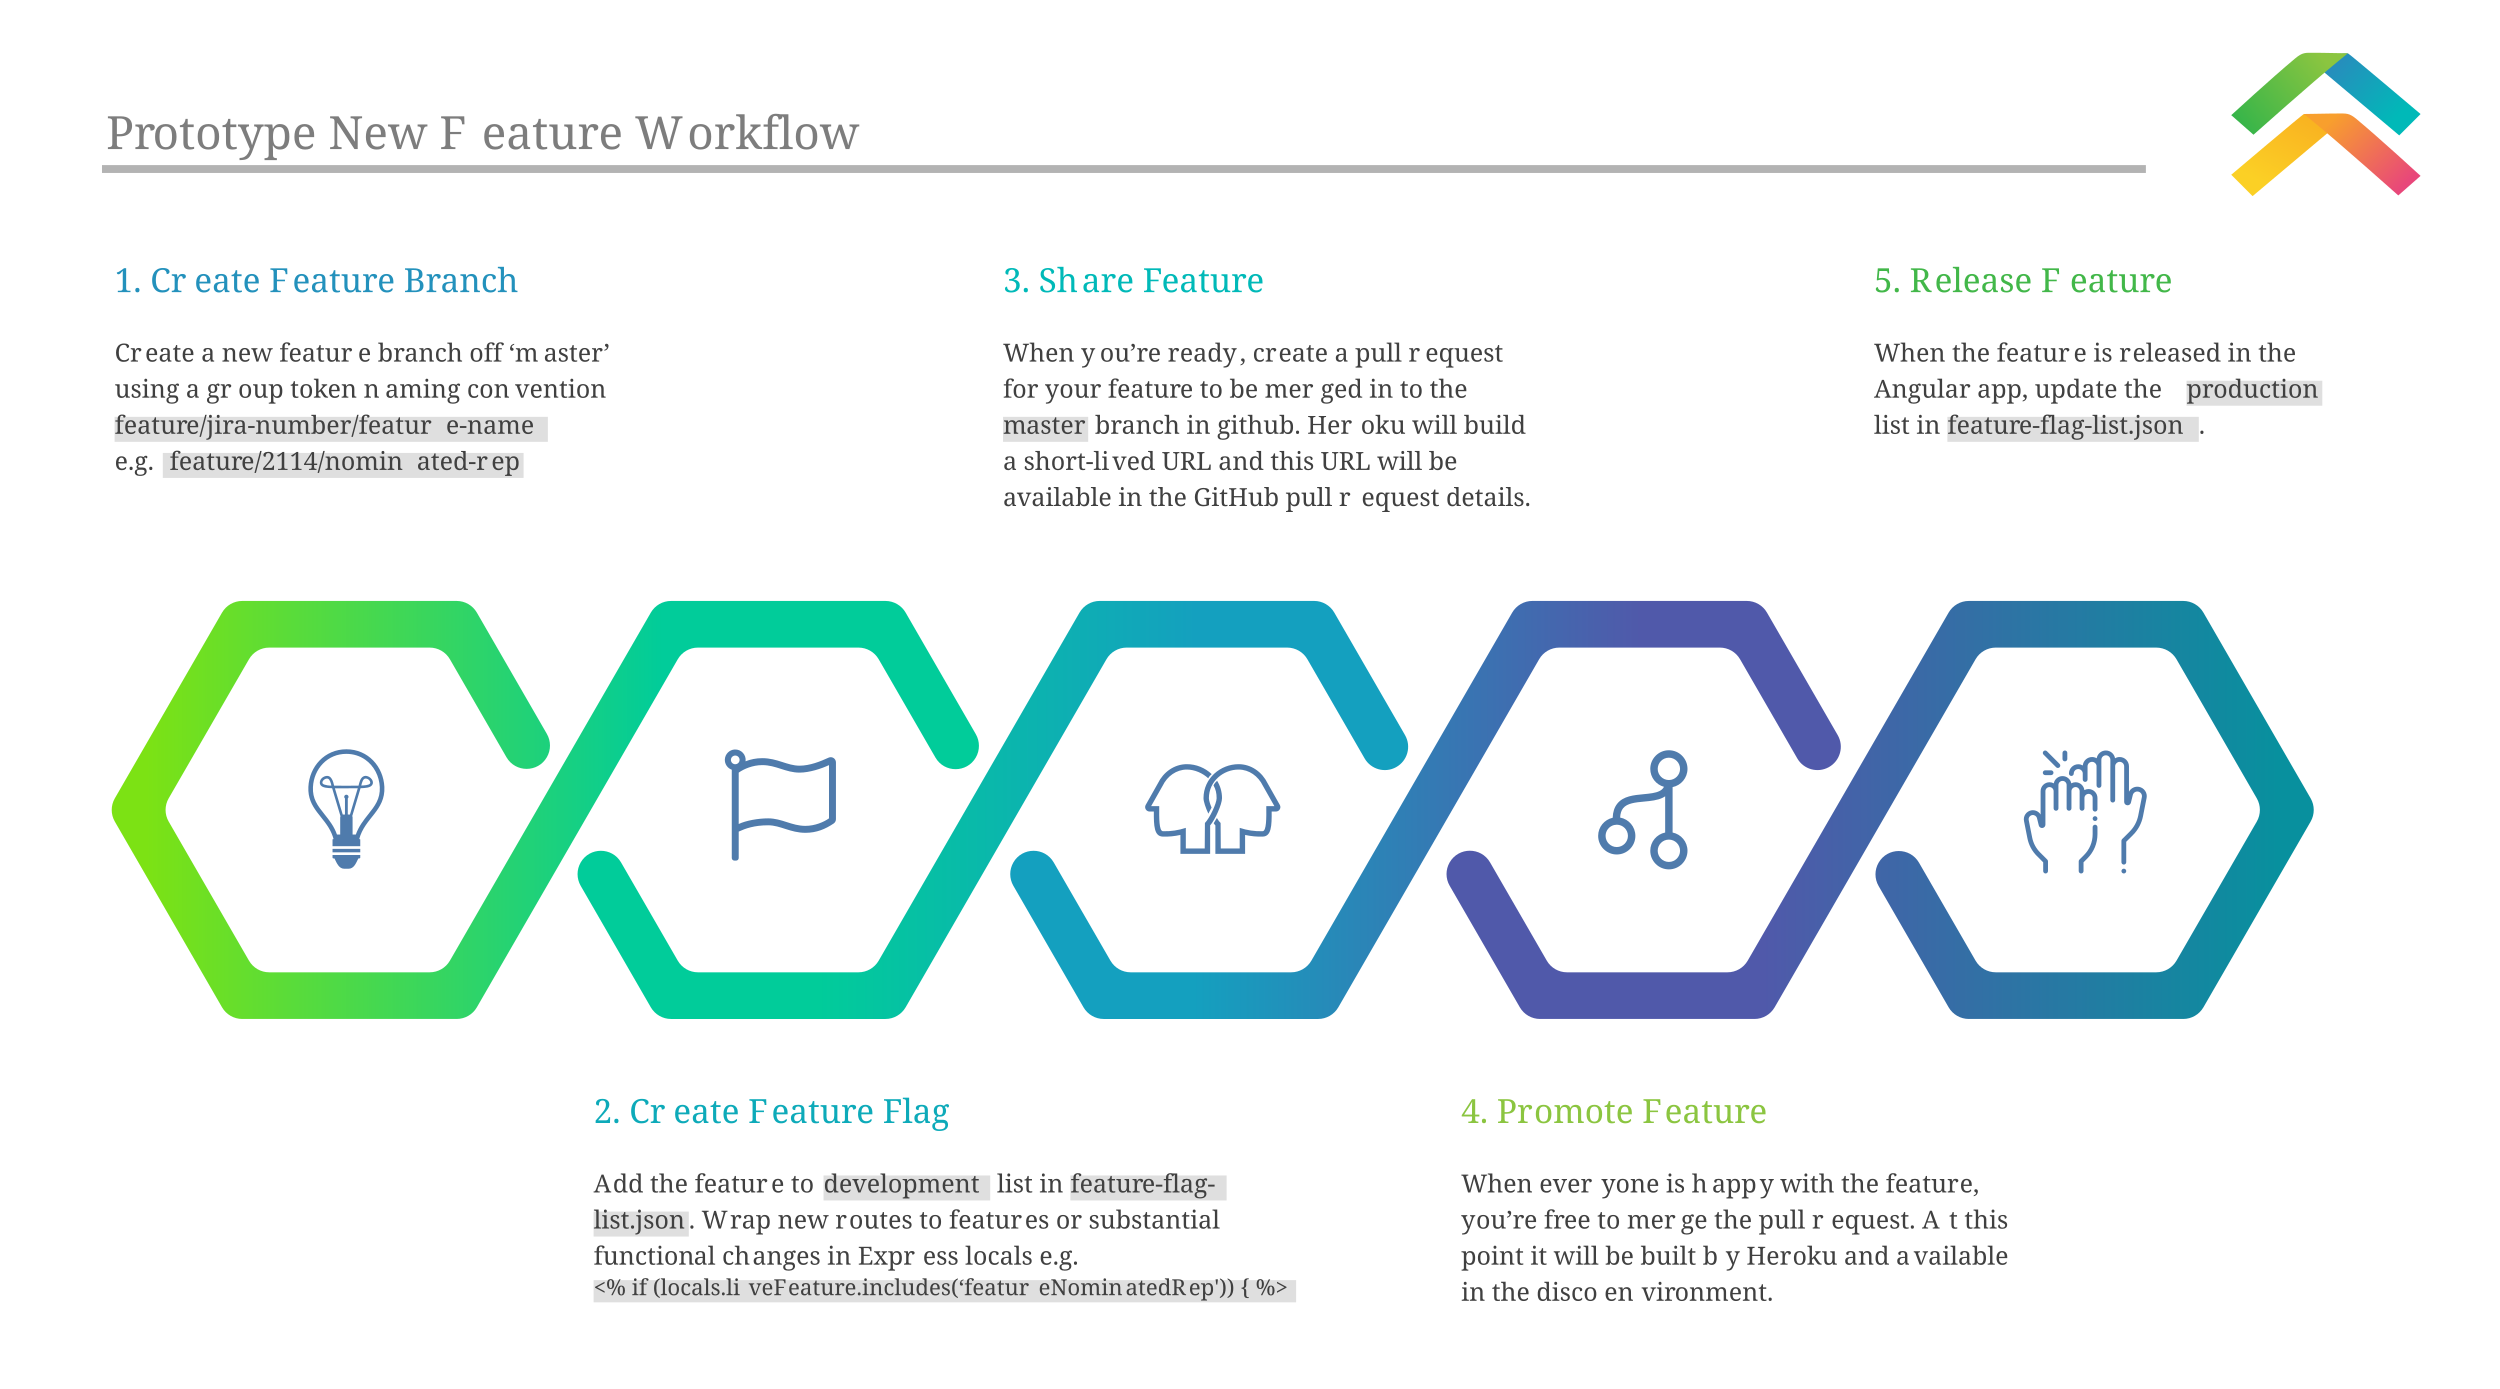
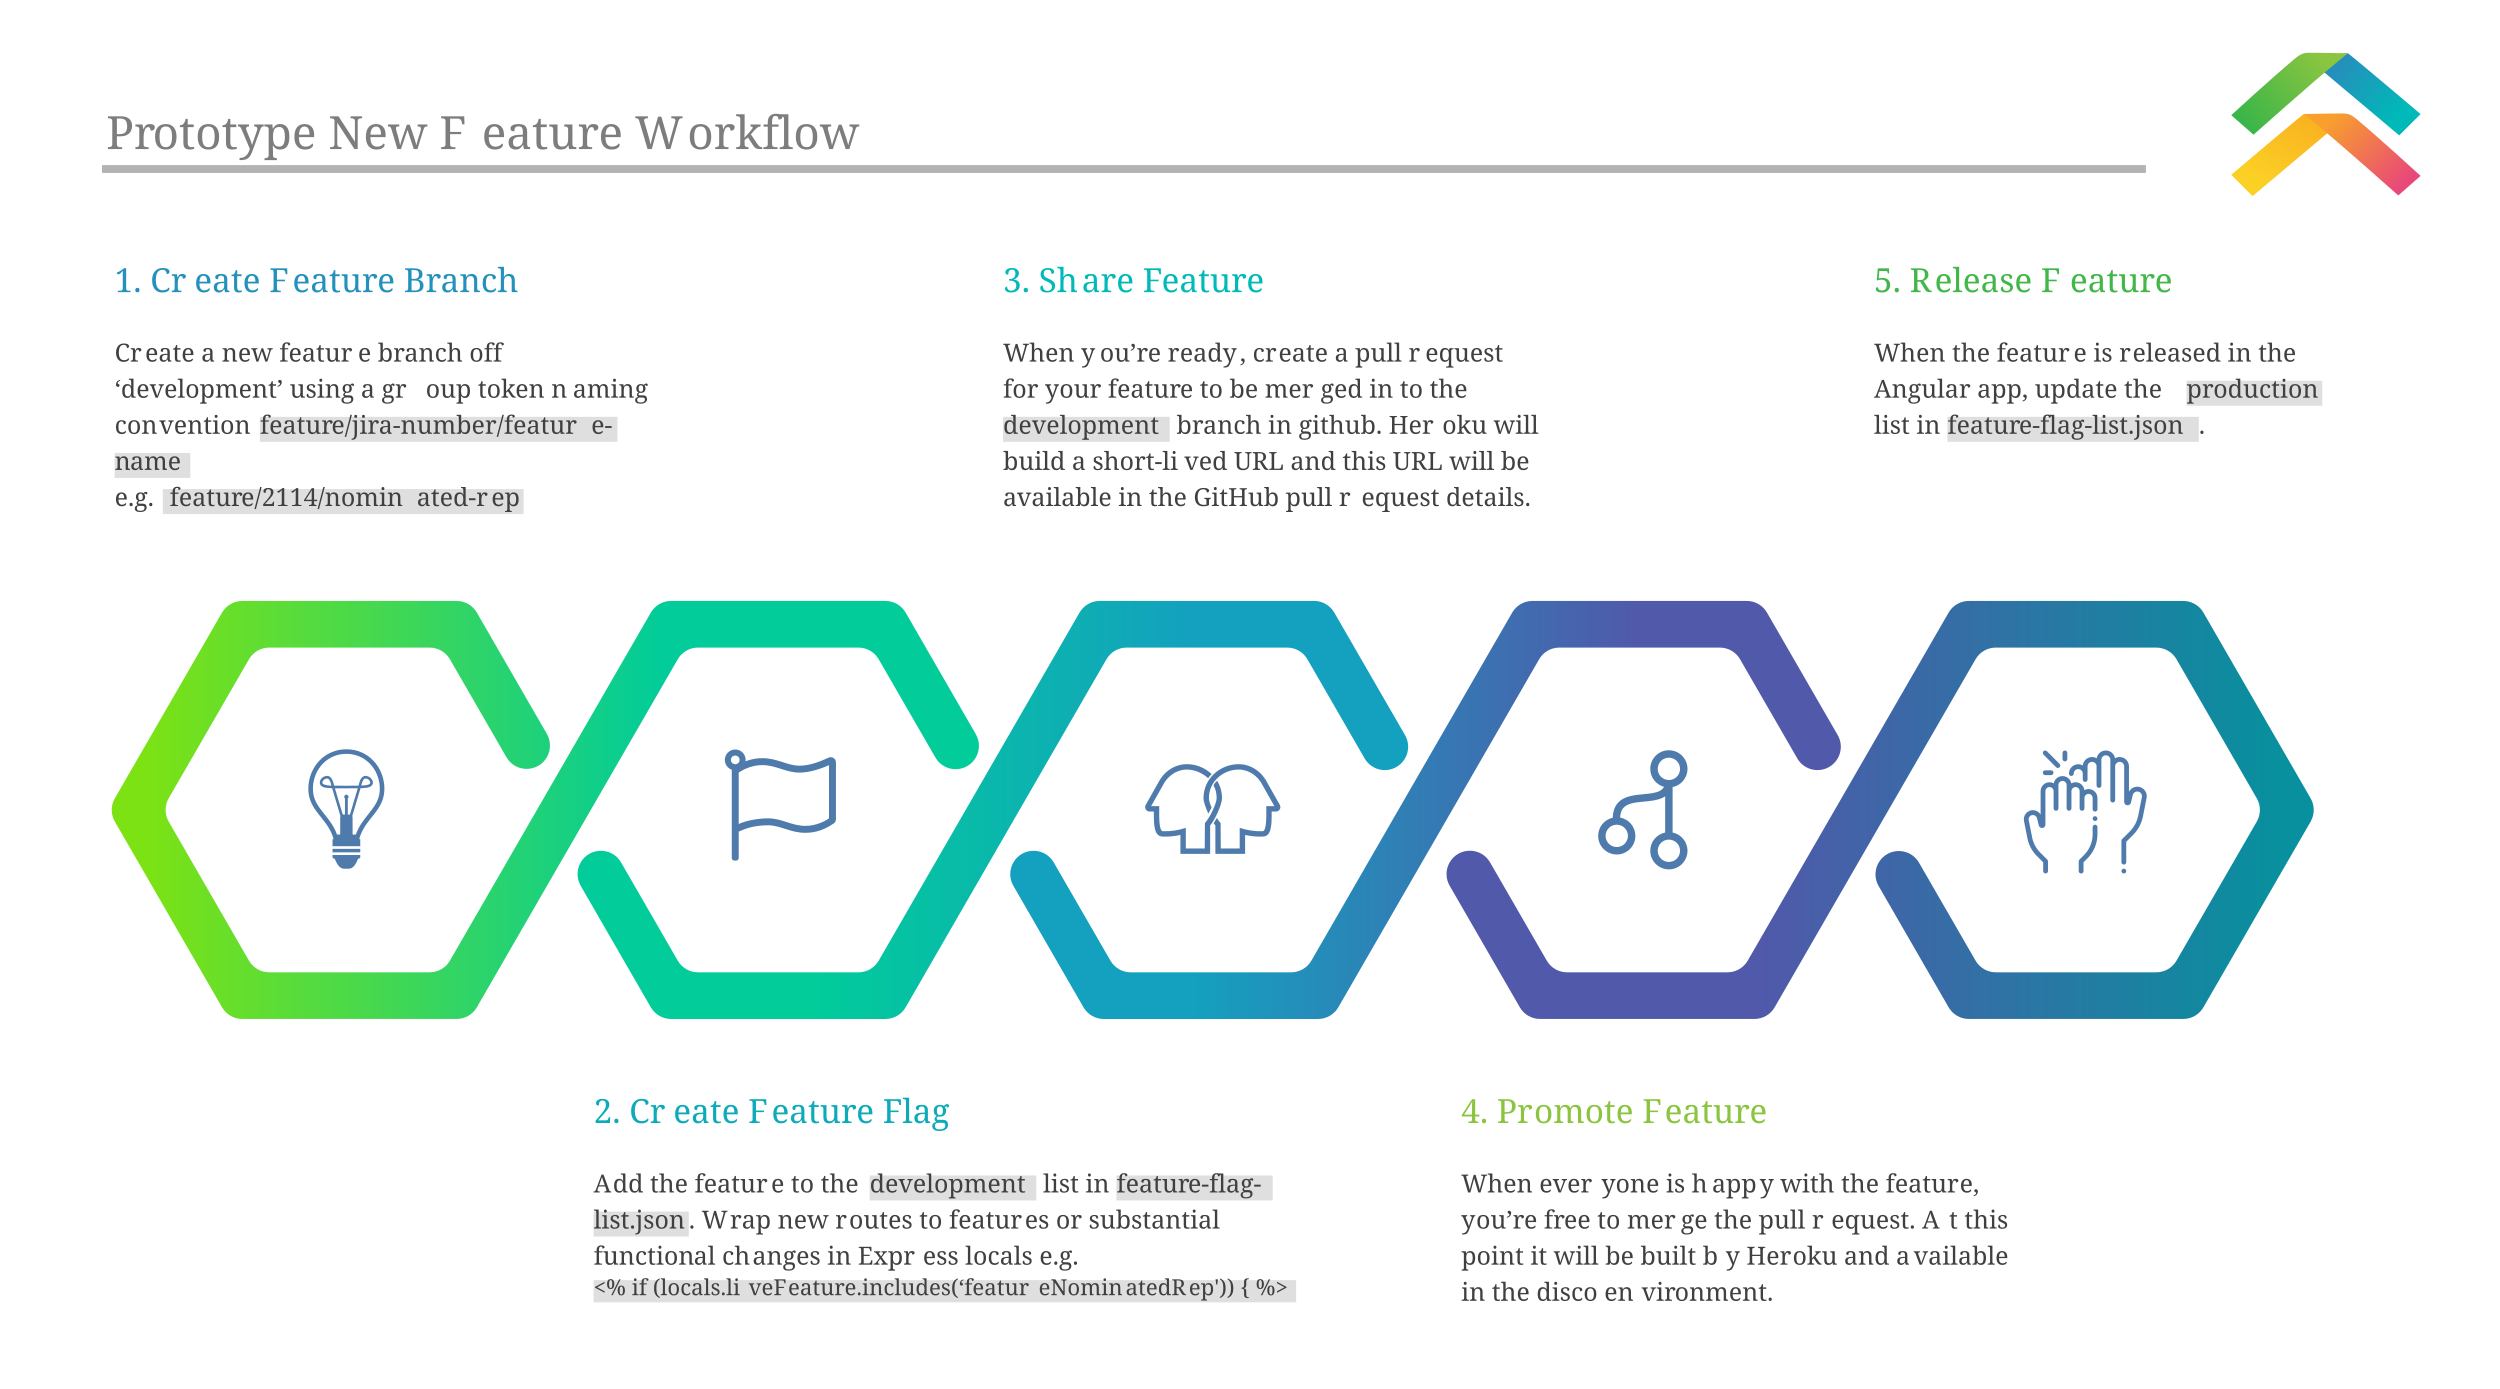
<svg xmlns="http://www.w3.org/2000/svg" width="100%" height="100%" viewBox="0 0 900 500" version="1.1" xml:space="preserve" style="fill-rule:evenodd;clip-rule:evenodd;stroke-linejoin:round;stroke-miterlimit:1.414;">
  <rect id="background" x="-4.318" y="-5.098" width="909.381" height="509.785" style="fill:#fff;" />
  <g id="light">
    <path d="M116.162,282.079c-0.545,-0.828 1.081,-2.176 1.983,-1.707c0.624,0.324 0.916,1.479 1.15,2.407c0.048,0.177 -2.735,-0.097 -3.133,-0.7Zm13.904,0.696c0.305,-1.213 0.643,-2.501 1.552,-2.501c1.176,-0.001 1.934,1.26 1.58,1.799c-0.421,0.64 -2.306,0.678 -3.136,0.721c0.001,-0.006 0.002,-0.013 0.004,-0.019Zm-6.148,4.093c0,0.234 0.106,0.441 0.269,0.584l0.002,5.786l-0.698,0c-0.033,0.001 -0.066,0.002 -0.099,0.006c-0.676,-2.254 -2.432,-8.136 -2.824,-9.454c1.472,0.03 6.78,0.027 8.226,-0.003c-0.469,1.58 -1.955,6.569 -2.817,9.454c-0.025,-0.001 -0.048,-0.004 -0.074,-0.004l-0.697,0.001l-0.001,-5.786c0.163,-0.143 0.269,-0.35 0.269,-0.584c0,-0.43 -0.349,-0.777 -0.779,-0.777c-0.429,0 -0.778,0.347 -0.777,0.777Zm3.014,13.564l-0.002,-6.168c0,-0.175 -0.044,-0.339 -0.121,-0.484c0.893,-2.985 2.546,-8.536 2.986,-10.022c1.609,-0.062 3.503,-0.109 4.196,-1.159c1.098,-1.662 -1.462,-3.988 -3.215,-3.076c-1.089,0.568 -1.408,2.149 -1.706,3.306c-1.966,0.05 -6.821,0.052 -8.78,0.003c-0.312,-1.206 -0.861,-4.317 -3.484,-3.316c-1.589,0.608 -1.994,2.247 -1.438,3.088c0.7,1.059 2.617,1.096 4.198,1.158c1.147,3.843 1.774,5.955 3.004,10.056c-0.065,0.135 -0.103,0.286 -0.103,0.447l0.002,6.168l-1.162,0c-1.046,-2.987 -2.781,-5.168 -4.49,-7.302c-2.546,-3.181 -4.349,-5.595 -4.152,-9.761c0.153,-3.234 1.422,-6.236 3.572,-8.452c2.239,-2.306 5.162,-3.526 8.454,-3.527c2.483,0 4.829,0.723 6.782,2.093c3.199,2.244 5.063,5.957 5.251,9.877c0.206,4.28 -1.82,6.831 -4.164,9.785c-1.612,2.029 -3.412,4.297 -4.464,7.285l-1.164,0.001Zm2.759,1.823c0,-0.095 -0.077,-0.172 -0.171,-0.172l-0.203,0.001c2.002,-7.644 9.471,-10.223 9.059,-18.802c-0.349,-7.261 -5.788,-13.547 -13.685,-13.544c-7.817,0.003 -13.331,6.222 -13.677,13.553c-0.374,7.916 5.819,10.613 8.436,16.915c0.246,0.593 0.461,1.217 0.635,1.881l-0.203,0c-0.094,0 -0.171,0.076 -0.171,0.172l0.001,2.374l9.98,-0.004l-0.001,-2.374Z" style="fill:#4f7bac;fill-rule:nonzero;" />
    <path d="M129.692,305.591l-9.98,0.003l0,1.242l9.981,-0.003l-0.001,-1.242Z" style="fill:#4f7bac;fill-rule:nonzero;" />
    <path d="M129,309.041l0.338,-0.001c0.196,0 0.355,-0.148 0.355,-0.331l0,-0.915l-9.98,0.003l0,0.915c0,0.183 0.159,0.332 0.355,0.332l0.341,0c0.877,1.797 1.639,3.711 3.577,3.71l1.437,-0.001c1.988,0 2.693,-1.916 3.577,-3.712Z" style="fill:#4f7bac;fill-rule:nonzero;" />
  </g>
  <g id="share">
    <path d="M460.764,289.82l-4.398,-7.793c-1.995,-4.116 -5.931,-6.928 -10.463,-6.928c-6.544,0 -12.645,5.07 -12.645,12.259c0,1.192 0.764,3.446 1.744,5.557c0.418,-0.713 0.806,-1.442 1.163,-2.186c-0.572,-1.369 -0.962,-2.634 -0.962,-3.371c0,-6.116 5.229,-10.314 10.7,-10.314c3.773,0 7.06,2.37 8.736,5.847l4.141,7.319l-2.748,0l-0.171,0.014c0.048,4.246 0.079,8.951 -1.308,9.007c-2.788,0.112 -5.634,-0.332 -8.261,-1.202l0,7.418l-6.809,0c0,0 -0.049,-8.6 -0.066,-9.171c-0.468,-0.467 -0.805,-0.898 -1.337,-1.795c-0.371,0.641 -0.744,1.264 -1.16,1.875c0.29,0.441 0.351,0.494 0.617,0.789l0,10.248l10.7,0l0,-6.812c2.141,0.474 4.303,0.679 6.395,0.594c3.037,-0.123 3.215,-3.791 3.171,-9.02l1.528,0c1.2,0 1.976,-1.266 1.433,-2.335Z" style="fill:#4f7bac;fill-rule:nonzero;" />
    <path d="M438.155,281.071c-0.265,0.197 -0.987,0.978 -1.292,1.658c0.803,1.426 1.121,2.8 1.121,4.629c0,1.887 -2.554,7.262 -4.214,8.918c-0.017,0.571 -0.066,9.171 -0.066,9.171l-6.809,0l0,-7.418c-2.627,0.87 -5.473,1.314 -8.262,1.202c-1.386,-0.056 -1.356,-4.761 -1.307,-9.007l-0.172,-0.014l-2.747,0l4.141,-7.319c1.676,-3.477 4.962,-5.847 8.736,-5.847c2.774,0 5.685,1.284 7.684,3.145c0.228,-0.518 0.728,-1.106 1.243,-1.51c-2.358,-2.254 -5.583,-3.58 -8.927,-3.58c-4.532,0 -8.468,2.812 -10.463,6.928l-4.398,7.793c-0.544,1.07 0.234,2.335 1.432,2.335l1.528,0c-0.043,5.229 0.135,8.897 3.172,9.02c2.091,0.085 4.253,-0.119 6.395,-0.594l0,6.812l10.7,0l0,-10.248c1.76,-1.949 4.279,-7.622 4.279,-9.787c0,-2.359 -0.66,-4.488 -1.774,-6.287Z" style="fill:#4f7bac;fill-rule:nonzero;" />
  </g>
  <g id="high-five">
    <path d="M765.191,312.976c-0.161,-0.161 -0.383,-0.254 -0.611,-0.254c-0.228,0 -0.451,0.093 -0.612,0.254c-0.161,0.161 -0.253,0.384 -0.253,0.611c0,0.228 0.092,0.451 0.253,0.611c0.161,0.161 0.384,0.254 0.612,0.254c0.227,0 0.45,-0.093 0.611,-0.254c0.162,-0.16 0.253,-0.383 0.253,-0.611c0,-0.227 -0.091,-0.45 -0.253,-0.611Z" style="fill:#4f7bac;fill-rule:nonzero;" />
    <path d="M772.241,284.694c-0.522,-0.762 -1.31,-1.269 -2.219,-1.43c-1.472,-0.259 -2.911,0.479 -3.592,1.742l0,-9.124c0,-1.848 -1.504,-3.352 -3.353,-3.352c-0.605,0 -1.172,0.161 -1.662,0.443c-0.268,-1.583 -1.648,-2.793 -3.305,-2.793c-1.658,0 -3.038,1.21 -3.305,2.793c-0.491,-0.282 -1.058,-0.443 -1.663,-0.443c-1.738,0 -3.171,1.329 -3.336,3.024c-0.483,-0.27 -1.039,-0.425 -1.631,-0.425c-1.848,0 -3.352,1.504 -3.352,3.353c0,0.478 0.387,0.865 0.864,0.865c0.478,0 0.865,-0.387 0.865,-0.865c0,-0.895 0.728,-1.623 1.623,-1.623c0.838,0 1.53,0.639 1.615,1.455l0,2.305c0,0.478 0.387,0.865 0.864,0.865c0.478,0 0.865,-0.387 0.865,-0.865l0,-4.737c0,-0.895 0.728,-1.623 1.623,-1.623c0.839,0 1.53,0.639 1.615,1.455l0,6.727c0,0.04 0.009,0.327 0.009,0.327c0,0.478 0.387,0.865 0.864,0.865c0.478,0 0.865,-0.387 0.865,-0.865l0,-6.886c0,-0.077 -0.003,-0.154 -0.009,-0.23l0,-2.119c0,-0.896 0.729,-1.624 1.624,-1.624c0.895,0 1.623,0.728 1.623,1.624l0,2.119c-0.005,0.076 -0.009,0.153 -0.009,0.23l0,12.161c0,0.477 0.387,0.864 0.865,0.864c0.477,0 0.864,-0.387 0.864,-0.864l0.009,-12.329c0.085,-0.816 0.777,-1.455 1.615,-1.455c0.895,0 1.623,0.728 1.623,1.623l0,12.791c0,0.632 0.456,1.146 1.084,1.222c0.627,0.077 1.193,-0.315 1.343,-0.929l0.673,-2.745c0.21,-0.856 1.053,-1.407 1.922,-1.254c0.447,0.079 0.835,0.329 1.093,0.704c0.257,0.375 0.35,0.828 0.262,1.274l-1.303,6.606c-0.437,2.218 -1.515,4.233 -3.115,5.829l-2.69,2.683c-0.162,0.162 -0.254,0.382 -0.254,0.612l0,7.713c0,0.477 0.387,0.864 0.865,0.864c0.477,0 0.865,-0.387 0.865,-0.864l0,-7.354l2.435,-2.429c1.845,-1.84 3.087,-4.163 3.591,-6.719l1.302,-6.607c0.179,-0.905 -0.01,-1.824 -0.532,-2.585Z" style="fill:#4f7bac;fill-rule:nonzero;" />
    <path d="M754.219,296.899c-0.478,0 -0.865,0.387 -0.865,0.864l0,2.536c0,2.844 -1.109,5.516 -3.123,7.524l-1.638,1.634c-0.163,0.163 -0.255,0.383 -0.255,0.613l0,3.517c0,0.478 0.388,0.865 0.865,0.865c0.478,0 0.865,-0.387 0.865,-0.865l0,-3.158l1.384,-1.381c2.342,-2.335 3.631,-5.442 3.631,-8.749l0,-2.536c0,-0.477 -0.387,-0.864 -0.864,-0.864Z" style="fill:#4f7bac;fill-rule:nonzero;" />
    <path d="M754.83,294.082c-0.161,-0.16 -0.384,-0.253 -0.611,-0.253c-0.228,0 -0.451,0.093 -0.611,0.253c-0.161,0.161 -0.254,0.384 -0.254,0.612c0,0.227 0.093,0.45 0.254,0.611c0.16,0.161 0.383,0.253 0.611,0.253c0.227,0 0.45,-0.092 0.611,-0.253c0.161,-0.161 0.253,-0.384 0.253,-0.611c0,-0.228 -0.092,-0.451 -0.253,-0.612Z" style="fill:#4f7bac;fill-rule:nonzero;" />
    <path d="M751.874,284.058c-0.54,0 -1.049,0.135 -1.496,0.372c-0.193,-1.587 -1.547,-2.822 -3.186,-2.822c-0.553,0 -1.075,0.141 -1.53,0.389c-0.284,-1.481 -1.589,-2.603 -3.151,-2.603c-1.563,0 -2.868,1.122 -3.152,2.603c-0.455,-0.248 -0.976,-0.389 -1.53,-0.389c-1.77,0 -3.209,1.44 -3.209,3.21l0,8.414c-0.685,-1.11 -2,-1.742 -3.345,-1.506c-0.87,0.154 -1.625,0.64 -2.124,1.369c-0.5,0.729 -0.681,1.607 -0.51,2.474l1.228,6.227c0.477,2.419 1.652,4.617 3.398,6.358l2.281,2.275l0,3.158c0,0.478 0.387,0.865 0.864,0.865c0.478,0 0.865,-0.387 0.865,-0.865l0,-3.517c0,-0.23 -0.091,-0.45 -0.254,-0.613l-2.535,-2.528c-1.501,-1.497 -2.512,-3.388 -2.922,-5.468l-1.228,-6.226c-0.08,-0.408 0.005,-0.82 0.239,-1.163c0.235,-0.342 0.589,-0.57 0.998,-0.642c0.792,-0.14 1.562,0.362 1.754,1.143l0.634,2.588c0.148,0.604 0.703,0.988 1.321,0.913c0.617,-0.074 1.065,-0.579 1.065,-1.201l0,-12.055c0,-0.816 0.664,-1.48 1.48,-1.48c0.764,0 1.394,0.581 1.472,1.325l0,6.336c0,0.478 0.387,0.865 0.865,0.865c0.001,0 0.002,0 0.004,0c0.001,0 0.003,0 0.004,0c0.477,0 0.865,-0.387 0.865,-0.865l0,-6.181c0,-0.074 -0.004,-0.146 -0.009,-0.219l0,-1.996c0,-0.816 0.664,-1.48 1.481,-1.48c0.816,0 1.48,0.664 1.48,1.48l0,1.996c-0.005,0.073 -0.008,0.145 -0.008,0.219l0,6.181c0,0.478 0.387,0.865 0.864,0.865c0.002,0 0.003,0 0.004,0c0.002,0 0.003,0 0.005,0c0.477,0 0.864,-0.387 0.864,-0.865l0,-6.336c0.078,-0.744 0.708,-1.325 1.472,-1.325c0.816,0 1.48,0.664 1.48,1.48l-0.008,6.182c0,0.477 0.387,0.864 0.865,0.864c0.001,0 0.003,0 0.004,0c0.001,0 0.003,0 0.004,0c0.478,0 0.865,-0.387 0.865,-0.864l0,-3.887c0.078,-0.744 0.708,-1.325 1.472,-1.325c0.816,0 1.48,0.664 1.48,1.48l0,4.039c0,0.478 0.387,0.865 0.865,0.865c0.477,0 0.864,-0.387 0.864,-0.865l0,-4.039c0,-1.77 -1.439,-3.21 -3.209,-3.21Z" style="fill:#4f7bac;fill-rule:nonzero;" />
    <path d="M741.446,274.995l-4.559,-4.56c-0.338,-0.337 -0.885,-0.337 -1.223,0c-0.338,0.338 -0.338,0.886 0,1.223l4.559,4.56c0.169,0.168 0.39,0.253 0.611,0.253c0.222,0 0.443,-0.085 0.612,-0.253c0.338,-0.338 0.338,-0.886 0,-1.223Z" style="fill:#4f7bac;fill-rule:nonzero;" />
    <path d="M738.387,277.312l-2.11,0c-0.477,0 -0.864,0.387 -0.864,0.865c0,0.477 0.387,0.864 0.864,0.864l2.11,0c0.478,0 0.865,-0.387 0.865,-0.864c0,-0.478 -0.387,-0.865 -0.865,-0.865Z" style="fill:#4f7bac;fill-rule:nonzero;" />
    <path d="M743.365,270.18c-0.477,0 -0.864,0.387 -0.864,0.865l0,2.18c0,0.478 0.387,0.865 0.864,0.865c0.478,0 0.865,-0.387 0.865,-0.865l0,-2.18c0,-0.478 -0.387,-0.865 -0.865,-0.865Z" style="fill:#4f7bac;fill-rule:nonzero;" />
  </g>
  <path id="merge" d="M575.333,300.915c0,3.703 2.999,6.702 6.701,6.702c3.703,0 6.701,-2.999 6.701,-6.702c0,-3.283 -2.362,-6.014 -5.486,-6.592c0.067,-1.441 0.419,-2.547 1.064,-3.351c1.465,-1.826 4.448,-2.111 7.597,-2.404c2.362,-0.218 4.808,-0.452 6.735,-1.416c0.285,-0.142 0.561,-0.301 0.813,-0.477l0,13.034c-3.058,0.62 -5.361,3.326 -5.361,6.567c0,3.703 2.998,6.702 6.701,6.702c3.702,0 6.701,-2.999 6.701,-6.702c0,-3.241 -2.303,-5.947 -5.361,-6.567l0,-16.351c3.058,-0.62 5.361,-3.326 5.361,-6.568c0,-3.702 -2.999,-6.701 -6.701,-6.701c-3.703,0 -6.701,2.999 -6.701,6.701c0,3.091 2.085,5.688 4.933,6.467c-0.418,0.804 -1.03,1.223 -1.591,1.508c-1.466,0.737 -3.56,0.938 -5.772,1.148c-3.568,0.335 -7.262,0.678 -9.44,3.392c-1.039,1.299 -1.592,2.974 -1.659,5.085c-2.999,0.662 -5.235,3.334 -5.235,6.525Zm29.486,5.361c0,2.22 -1.801,4.021 -4.021,4.021c-2.22,0 -4.021,-1.801 -4.021,-4.021c0,-2.219 1.801,-4.02 4.021,-4.02c2.22,0 4.021,1.801 4.021,4.02Zm-8.042,-29.486c0,-2.219 1.801,-4.02 4.021,-4.02c2.22,0 4.021,1.801 4.021,4.02c0,2.212 -1.793,4.013 -4.004,4.021l-0.051,0c-2.203,-0.017 -3.987,-1.818 -3.987,-4.021Zm-15.731,20.23l0.988,-0.125c2.22,0 4.021,1.801 4.021,4.02c0,2.22 -1.801,4.021 -4.021,4.021c-2.22,0 -4.021,-1.801 -4.021,-4.021c0,-1.876 1.29,-3.451 3.033,-3.895Z" style="fill:#4f7bac;fill-rule:nonzero;" />
  <path id="flag" d="M287.842,275.646c-4.423,0 -7.962,-2.708 -13.425,-2.708c-2.226,0 -4.194,0.416 -6.013,1.129c0.312,-2.324 -1.543,-4.342 -3.867,-4.251c-1.917,0.075 -3.487,1.618 -3.593,3.534c-0.096,1.724 0.975,3.212 2.494,3.749l0,31.779c0,0.517 0.42,0.937 0.937,0.937l0.626,0c0.517,0 0.937,-0.42 0.937,-0.937l0,-9.501c2.455,-1.136 5.631,-2.271 10.599,-2.271c4.422,0 7.961,2.709 13.424,2.709c4.009,0 7.183,-1.347 10.158,-3.356c0.515,-0.348 0.821,-0.931 0.821,-1.552l0,-20.444c0,-1.371 -1.422,-2.278 -2.666,-1.7c-2.873,1.335 -6.739,2.883 -10.432,2.883Zm-23.154,-3.646c0.862,0 1.563,0.701 1.563,1.563c0,0.861 -0.701,1.562 -1.563,1.562c-0.862,0 -1.563,-0.701 -1.563,-1.562c0,-0.862 0.701,-1.563 1.563,-1.563Zm33.752,22.606c-1.806,1.304 -5.043,2.708 -8.479,2.708c-4.97,0 -8.457,-2.708 -13.424,-2.708c-3.596,0 -7.992,0.796 -10.599,2.031l0,-18.49c1.806,-1.305 5.043,-2.709 8.479,-2.709c4.97,0 8.457,2.709 13.425,2.709c3.587,0 7.986,-1.47 10.598,-2.709l0,19.168Z" style="fill:#4f7bac;fill-rule:nonzero;" />
  <g id="text-content">
    <g transform="matrix(1.72334,0,0,1,-131.831,-300.915)">
      <g transform="matrix(0.580269,0,0,1,42.1568,0)">
-         <rect x="100.438" y="450.974" width="155.979" height="9" style="fill:#dfdfdf;" />
-         <rect x="117.792" y="463.974" width="129.876" height="9" style="fill:#dfdfdf;" />
+         <rect x="152.733" y="450.974" width="128.729" height="9" style="fill:#dfdfdf;" />
+         <rect x="100.438" y="463.974" width="27.25" height="9" style="fill:#dfdfdf;" />
+         <rect x="117.792" y="476.974" width="129.876" height="9" style="fill:#dfdfdf;" />
      </g>
      <g transform="matrix(0.580269,0,0,1,42.1568,0)">
        <text x="100.438px" y="406.087px" style="font-family:'Rockwell-Regular', 'Rockwell', serif;font-size:12px;fill:#2391bc;">1. Cr<tspan x="129.131px " y="406.087px ">e</tspan>ate F<tspan x="164.463px " y="406.087px ">e</tspan>atur<tspan x="194.985px " y="406.087px ">e</tspan> Branch</text>
-         <text x="100.438px" y="431.087px" style="font-family:'Rockwell-Regular', 'Rockwell', serif;font-size:9px;fill:#404040;">Cr<tspan x="111.393px " y="431.087px ">e</tspan>ate a new featur<tspan x="188.021px " y="431.087px ">e</tspan> branch off ‘m<tspan x="254.884px " y="431.087px ">a</tspan>ster’</text>
-         <text x="100.438px" y="444.087px" style="font-family:'Rockwell-Regular', 'Rockwell', serif;font-size:9px;fill:#404040;">using a gr<tspan x="144.875px " y="444.087px ">o</tspan>up token n<tspan x="197.825px " y="444.087px ">a</tspan>ming con<tspan x="244.592px " y="444.087px ">v</tspan>ention</text>
-         <text x="100.438px" y="457.087px" style="font-family:'Rockwell-Regular', 'Rockwell', serif;font-size:9px;fill:#404040;">featur<tspan x="126.172px " y="457.087px ">e</tspan>/jira-number/featur<tspan x="219.701px 225.713px 229.167px 234.717px " y="457.087px 457.087px 457.087px 457.087px ">e-na</tspan>me</text>
-         <text x="100.438px" y="470.087px" style="font-family:'Rockwell-Regular', 'Rockwell', serif;font-size:9px;fill:#404040;">e.g.</text>
-         <text x="120.231px" y="470.087px" style="font-family:'Rockwell-Regular', 'Rockwell', serif;font-size:9px;fill:#404040;">featur<tspan x="145.965px " y="470.087px ">e</tspan>/2114/nomin<tspan x="209.216px " y="470.087px ">a</tspan>ted-r<tspan x="236.031px " y="470.087px ">e</tspan>p</text>
+         <text x="100.438px" y="431.087px" style="font-family:'Rockwell-Regular', 'Rockwell', serif;font-size:9px;fill:#404040;">Cr<tspan x="111.393px " y="431.087px ">e</tspan>ate a new featur<tspan x="188.021px " y="431.087px ">e</tspan> branch off</text>
+         <text x="100.438px" y="444.087px" style="font-family:'Rockwell-Regular', 'Rockwell', serif;font-size:9px;fill:#404040;">‘development’ using a gr<tspan x="212.428px " y="444.087px ">o</tspan>up token n<tspan x="265.378px " y="444.087px ">a</tspan>ming</text>
+         <text x="100.438px" y="457.087px" style="font-family:'Rockwell-Regular', 'Rockwell', serif;font-size:9px;fill:#404040;">con<tspan x="116.522px " y="457.087px ">v</tspan>ention</text>
+         <text x="152.733px" y="457.087px" style="font-family:'Rockwell-Regular', 'Rockwell', serif;font-size:9px;fill:#404040;">featur<tspan x="178.467px " y="457.087px ">e</tspan>/jira-number/featur<tspan x="271.996px 278.008px " y="457.087px 457.087px ">e-</tspan>
+         </text>
+         <text x="100.438px" y="470.087px" style="font-family:'Rockwell-Regular', 'Rockwell', serif;font-size:9px;fill:#404040;">n<tspan x="105.988px " y="470.087px ">a</tspan>me</text>
+         <text x="100.438px" y="483.087px" style="font-family:'Rockwell-Regular', 'Rockwell', serif;font-size:9px;fill:#404040;">e.g.</text>
+         <text x="120.231px" y="483.087px" style="font-family:'Rockwell-Regular', 'Rockwell', serif;font-size:9px;fill:#404040;">featur<tspan x="145.965px " y="483.087px ">e</tspan>/2114/nomin<tspan x="209.216px " y="483.087px ">a</tspan>ted-r<tspan x="236.031px " y="483.087px ">e</tspan>p</text>
      </g>
    </g>
    <g transform="matrix(1.73841,0,0,1,186.486,-300.915)">
      <g transform="matrix(0.575239,0,0,1,42.662,0)">
-         <rect x="100.438" y="450.974" width="30.656" height="9" style="fill:#dfdfdf;" />
+         <rect x="100.438" y="450.974" width="59.999" height="9" style="fill:#dfdfdf;" />
      </g>
      <g transform="matrix(0.575239,0,0,1,42.662,0)">
        <text x="100.438px" y="406.087px" style="font-family:'Rockwell-Regular', 'Rockwell', serif;font-size:12px;fill:#00b9b8;">3. Sh<tspan x="128.791px 135.752px 140.469px " y="406.087px 406.087px 406.087px ">are</tspan> F<tspan x="157.508px " y="406.087px ">e</tspan>atur<tspan x="188.03px " y="406.087px ">e</tspan>
        </text>
        <text x="100.438px" y="431.087px" style="font-family:'Rockwell-Regular', 'Rockwell', serif;font-size:9px;fill:#404040;">When y<tspan x="135.269px " y="431.087px ">o</tspan>u’r<tspan x="152.535px " y="431.087px ">e</tspan> r<tspan x="164.075px " y="431.087px ">e</tspan>ady<tspan x="185.678px " y="431.087px ">,</tspan> cr<tspan x="199.583px " y="431.087px ">e</tspan>ate a pull r<tspan x="252.423px " y="431.087px ">e</tspan>quest</text>
        <text x="100.438px" y="444.087px" style="font-family:'Rockwell-Regular', 'Rockwell', serif;font-size:9px;fill:#404040;">for y<tspan x="120.683px " y="444.087px ">o</tspan>ur featur<tspan x="164.106px " y="444.087px ">e</tspan> to be mer<tspan x="214.739px " y="444.087px ">g</tspan>ed in to the</text>
-         <text x="100.438px" y="457.087px" style="font-family:'Rockwell-Regular', 'Rockwell', serif;font-size:9px;fill:#404040;">m<tspan x="108.779px " y="457.087px ">a</tspan>ster</text>
-         <text x="133.533px" y="457.087px" style="font-family:'Rockwell-Regular', 'Rockwell', serif;font-size:9px;fill:#404040;">branch in github. Her<tspan x="229.202px " y="457.087px ">o</tspan>ku will build</text>
-         <text x="100.438px" y="470.087px" style="font-family:'Rockwell-Regular', 'Rockwell', serif;font-size:9px;fill:#404040;">a short-li<tspan x="139.734px " y="470.087px ">v</tspan>ed URL and this URL will be</text>
+         <text x="100.438px" y="457.087px" style="font-family:'Rockwell-Regular', 'Rockwell', serif;font-size:9px;fill:#404040;">development</text>
+         <text x="162.875px" y="457.087px" style="font-family:'Rockwell-Regular', 'Rockwell', serif;font-size:9px;fill:#404040;">branch in github. Her<tspan x="258.544px " y="457.087px ">o</tspan>ku will</text>
+         <text x="100.438px" y="470.087px" style="font-family:'Rockwell-Regular', 'Rockwell', serif;font-size:9px;fill:#404040;">build a short-li<tspan x="165.692px " y="470.087px ">v</tspan>ed URL and this URL will be</text>
        <text x="100.438px" y="483.087px" style="font-family:'Rockwell-Regular', 'Rockwell', serif;font-size:9px;fill:#404040;">a<tspan x="105.434px 110.862px " y="483.087px 483.087px ">va</tspan>ilable in the GitHub pull r<tspan x="229.457px " y="483.087px ">e</tspan>quest details.</text>
      </g>
    </g>
    <g transform="matrix(1.55763,0,0,1,518.192,-300.915)">
      <g transform="matrix(0.642,0,0,1,35.9567,0)">
        <rect x="212.951" y="437.974" width="48.885" height="9" style="fill:#dfdfdf;" />
        <rect x="126.853" y="450.974" width="90.523" height="9" style="fill:#dfdfdf;" />
      </g>
      <g transform="matrix(0.642,0,0,1,35.9567,0)">
        <text x="100.438px" y="406.087px" style="font-family:'Rockwell-Regular', 'Rockwell', serif;font-size:12px;fill:#42b749;">5. R<tspan x="122.252px " y="406.087px ">e</tspan>lease F<tspan x="170.961px " y="406.087px ">e</tspan>atur<tspan x="201.483px " y="406.087px ">e</tspan>
        </text>
        <text x="100.438px" y="431.087px" style="font-family:'Rockwell-Regular', 'Rockwell', serif;font-size:9px;fill:#404040;">When the featur<tspan x="172.244px " y="431.087px ">e</tspan> is r<tspan x="193.496px " y="431.087px ">e</tspan>leased in the</text>
        <text x="100.438px" y="444.087px" style="font-family:'Rockwell-Regular', 'Rockwell', serif;font-size:9px;fill:#404040;">Angular app, update the</text>
        <text x="212.951px" y="444.087px" style="font-family:'Rockwell-Regular', 'Rockwell', serif;font-size:9px;fill:#404040;">pr<tspan x="222.562px " y="444.087px ">o</tspan>duction</text>
        <text x="100.438px" y="457.087px" style="font-family:'Rockwell-Regular', 'Rockwell', serif;font-size:9px;fill:#404040;">list in</text>
        <text x="126.853px" y="457.087px" style="font-family:'Rockwell-Regular', 'Rockwell', serif;font-size:9px;fill:#404040;">featur<tspan x="152.588px 158.599px 162.053px 165.437px " y="457.087px 457.087px 457.087px 457.087px ">e-fl</tspan>ag-list.json</text>
        <text x="217.376px" y="457.087px" style="font-family:'Rockwell-Regular', 'Rockwell', serif;font-size:9px;fill:#404040;">.</text>
      </g>
    </g>
    <g transform="matrix(2.26017,0,0,0.842537,-13.3093,60.7473)">
      <g transform="matrix(0.442445,0,0,1.18689,55.9996,-74.244)">
-         <rect x="183.217" y="424.974" width="59.999" height="9" style="fill:#dfdfdf;" />
-         <rect x="272.071" y="424.974" width="56.25" height="9" style="fill:#dfdfdf;" />
+         <rect x="199.807" y="424.974" width="59.999" height="9" style="fill:#dfdfdf;" />
+         <rect x="288.66" y="424.974" width="56.25" height="9" style="fill:#dfdfdf;" />
        <rect x="100.438" y="437.974" width="34.273" height="9" style="fill:#dfdfdf;" />
        <rect x="100.438" y="462.653" width="252.91" height="8" style="fill:#dfdfdf;" />
      </g>
      <g transform="matrix(0.442445,0,0,1.18689,55.9996,-74.244)">
        <text x="100.438px" y="406.087px" style="font-family:'Rockwell-Regular', 'Rockwell', serif;font-size:12px;fill:#0daab9;">2. Cr<tspan x="129.131px " y="406.087px ">e</tspan>ate F<tspan x="164.463px " y="406.087px ">e</tspan>atur<tspan x="194.985px " y="406.087px ">e</tspan> Flag</text>
-         <text x="100.438px" y="431.087px" style="font-family:'Rockwell-Regular', 'Rockwell', serif;font-size:9px;fill:#404040;">A<tspan x="107.333px " y="431.087px ">d</tspan>d the featur<tspan x="164.303px " y="431.087px ">e</tspan> to</text>
-         <text x="183.217px" y="431.087px" style="font-family:'Rockwell-Regular', 'Rockwell', serif;font-size:9px;fill:#404040;">development</text>
-         <text x="245.655px" y="431.087px" style="font-family:'Rockwell-Regular', 'Rockwell', serif;font-size:9px;fill:#404040;">list in</text>
-         <text x="272.071px" y="431.087px" style="font-family:'Rockwell-Regular', 'Rockwell', serif;font-size:9px;fill:#404040;">featur<tspan x="297.805px 303.817px 307.271px 310.655px " y="431.087px 431.087px 431.087px 431.087px ">e-fl</tspan>ag-</text>
+         <text x="100.438px" y="431.087px" style="font-family:'Rockwell-Regular', 'Rockwell', serif;font-size:9px;fill:#404040;">A<tspan x="107.333px " y="431.087px ">d</tspan>d the featur<tspan x="164.303px " y="431.087px ">e</tspan> to the</text>
+         <text x="199.807px" y="431.087px" style="font-family:'Rockwell-Regular', 'Rockwell', serif;font-size:9px;fill:#404040;">development</text>
+         <text x="262.244px" y="431.087px" style="font-family:'Rockwell-Regular', 'Rockwell', serif;font-size:9px;fill:#404040;">list in</text>
+         <text x="288.66px" y="431.087px" style="font-family:'Rockwell-Regular', 'Rockwell', serif;font-size:9px;fill:#404040;">featur<tspan x="314.394px 320.406px 323.86px 327.244px " y="431.087px 431.087px 431.087px 431.087px ">e-fl</tspan>ag-</text>
        <text x="100.438px" y="444.087px" style="font-family:'Rockwell-Regular', 'Rockwell', serif;font-size:9px;fill:#404040;">list.json</text>
        <text x="134.711px" y="444.087px" style="font-family:'Rockwell-Regular', 'Rockwell', serif;font-size:9px;fill:#404040;">. W<tspan x="149.507px " y="444.087px ">r</tspan>ap new r<tspan x="192.367px " y="444.087px ">o</tspan>utes to featur<tspan x="255.639px " y="444.087px ">e</tspan>s or substantial</text>
        <text x="100.438px" y="457.087px" style="font-family:'Rockwell-Regular', 'Rockwell', serif;font-size:9px;fill:#404040;">function<tspan x="136.464px " y="457.087px ">a</tspan>l ch<tspan x="157.611px " y="457.087px ">a</tspan>nges in Expr<tspan x="218.945px " y="457.087px ">e</tspan>ss locals e.g.</text>
        <text x="100.438px" y="468.087px" style="font-family:'Rockwell-Regular', 'Rockwell', serif;font-size:8px;fill:#404040;">&lt;% if (locals.li<tspan x="156.242px " y="468.087px ">v</tspan>eF<tspan x="170.418px " y="468.087px ">e</tspan>atur<tspan x="190.766px " y="468.087px ">e</tspan>.includes(‘featur<tspan x="260.617px " y="468.087px ">e</tspan>Nomin<tspan x="291.922px " y="468.087px ">a</tspan>tedR<tspan x="314.696px " y="468.087px ">e</tspan>p')) { %&gt;</text>
      </g>
    </g>
    <g transform="matrix(1,0,0,1,425.583,-1.806)">
      <text x="100.438px" y="406.087px" style="font-family:'Rockwell-Regular', 'Rockwell', serif;font-size:12px;fill:#8bc540;">4. Pr<tspan x="126.658px " y="406.087px ">o</tspan>mote F<tspan x="173.68px " y="406.087px ">e</tspan>atur<tspan x="204.201px " y="406.087px ">e</tspan>
      </text>
      <text x="100.438px" y="431.087px" style="font-family:'Rockwell-Regular', 'Rockwell', serif;font-size:9px;fill:#404040;">When ever<tspan x="150.913px 156.261px " y="431.087px 431.087px ">yo</tspan>ne is h<tspan x="190.715px " y="431.087px ">a</tspan>pp<tspan x="207.902px " y="431.087px ">y</tspan> with the featur<tspan x="279.884px " y="431.087px ">e</tspan>,</text>
      <text x="100.438px" y="444.087px" style="font-family:'Rockwell-Regular', 'Rockwell', serif;font-size:9px;fill:#404040;">y<tspan x="105.786px " y="444.087px ">o</tspan>u’r<tspan x="123.052px " y="444.087px ">e</tspan> fr<tspan x="137.435px " y="444.087px ">e</tspan>e to mer<tspan x="179.491px " y="444.087px ">g</tspan>e the pull r<tspan x="233.645px " y="444.087px ">e</tspan>quest. A<tspan x="276.065px " y="444.087px ">t</tspan> this</text>
      <text x="100.438px" y="457.087px" style="font-family:'Rockwell-Regular', 'Rockwell', serif;font-size:9px;fill:#404040;">point it will be built b<tspan x="195.676px " y="457.087px ">y</tspan> Her<tspan x="219.718px " y="457.087px ">o</tspan>ku and a<tspan x="263.33px 268.757px " y="457.087px 457.087px ">va</tspan>ilable</text>
      <text x="100.438px" y="470.087px" style="font-family:'Rockwell-Regular', 'Rockwell', serif;font-size:9px;fill:#404040;">in the disco en<tspan x="165.371px " y="470.087px ">v</tspan>ir<tspan x="177.272px " y="470.087px ">o</tspan>nment.</text>
    </g>
    <text x="38.218px" y="53.67px" style="font-family:'Rockwell-Regular', 'Rockwell', serif;font-size:16.517px;fill:#7d7d7d;">Pr<tspan x="54.92px " y="53.67px ">o</tspan>totype New F<tspan x="173.423px " y="53.67px ">e</tspan>atur<tspan x="215.432px " y="53.67px ">e</tspan> W<tspan x="247.409px 257.57px 264.563px 274.756px 280.966px " y="53.67px 53.67px 53.67px 53.67px 53.67px ">orkfl</tspan>ow</text>
  </g>
  <g id="flow">
    <path d="M629.173,345.834c-1.499,2.598 -4.271,4.197 -7.27,4.197l-57.793,0c-2.999,0 -5.77,-1.599 -7.269,-4.197l-20.422,-35.374c-3.237,-5.605 -11.33,-5.594 -14.552,0.019l-0.004,0.007c-1.489,2.595 -1.484,5.785 0.011,8.376l25.266,43.768c1.5,2.596 4.272,4.197 7.271,4.197l77.192,0c2.999,0 5.77,-1.6 7.27,-4.197c47.532,-82.317 35.024,-60.72 72.328,-125.299c1.5,-2.597 4.27,-4.196 7.269,-4.196l57.794,0c2.999,0 5.771,1.6 7.27,4.197l28.901,50.054c1.5,2.597 1.5,5.797 0,8.395l-28.901,50.054c-1.499,2.597 -4.271,4.196 -7.27,4.196l-57.793,0c-2.999,0 -5.77,-1.599 -7.269,-4.197l-20.36,-35.268c-3.236,-5.605 -11.33,-5.594 -14.551,0.019l-0.004,0.006c-1.489,2.594 -1.485,5.785 0.011,8.376l25.204,43.662c1.5,2.597 4.271,4.198 7.27,4.198l77.192,0c2.999,0 5.77,-1.601 7.269,-4.197l38.592,-66.85c1.499,-2.597 1.499,-5.797 0,-8.394l-38.592,-66.849c-1.499,-2.598 -4.27,-4.197 -7.269,-4.197l-77.192,0c-3,0 -5.77,1.599 -7.27,4.197c-167.208,289.645 20.928,-36.24 -72.329,125.297Z" style="fill:url(#_Linear1);" />
    <path d="M481.793,362.631c-1.505,2.6 -4.277,4.2 -7.27,4.2l-77.197,0c-2.993,0 -5.765,-1.608 -7.27,-4.2l-25.248,-43.747c-1.497,-2.6 -1.497,-5.799 0,-8.391l0,-0.008c3.224,-5.594 11.307,-5.602 14.539,0l20.408,35.348c1.505,2.6 4.276,4.2 7.27,4.2l57.8,0c2.993,0 5.764,-1.6 7.269,-4.2c0.19,-0.375 72.087,-124.934 72.297,-125.298c1.496,-2.591 4.268,-4.199 7.27,-4.199l77.18,0c3.001,0 5.773,1.599 7.269,4.199l25.461,44.097c2.35,4.069 0.904,9.274 -3.207,11.549c-4.008,2.216 -9.052,0.816 -11.34,-3.151l-20.603,-35.697c-1.497,-2.6 -4.268,-4.199 -7.27,-4.199l-57.791,0c-3.003,0 -5.773,1.599 -7.27,4.199c0,0 -41.973,72.777 -72.297,125.298Z" style="fill:url(#_Linear2);" />
    <path d="M326.029,362.631c-1.505,2.6 -4.275,4.2 -7.27,4.2l-77.197,0c-2.993,0 -5.764,-1.608 -7.269,-4.2l-25.248,-43.747c-1.497,-2.6 -1.497,-5.799 0,-8.391l0,-0.008c3.224,-5.594 11.306,-5.602 14.539,0l20.407,35.348c1.506,2.6 4.277,4.2 7.27,4.2l57.8,0c2.993,0 5.764,-1.6 7.27,-4.2c29.376,-50.96 40.655,-70.476 72.297,-125.298c1.496,-2.591 4.267,-4.199 7.269,-4.199l77.18,0c3.002,0 5.772,1.599 7.27,4.199l25.46,44.097c2.35,4.069 0.905,9.274 -3.207,11.549c-4.007,2.216 -9.05,0.816 -11.34,-3.151l-20.603,-35.697c-1.497,-2.6 -4.268,-4.199 -7.27,-4.199l-57.791,0c-3.002,0 -5.773,1.599 -7.27,4.199c0,0 -43.641,75.667 -72.297,125.298Z" style="fill:url(#_Linear3);" />
    <path d="M243.994,237.333c1.5,-2.598 4.271,-4.198 7.27,-4.198l57.793,0c2.999,0 5.771,1.6 7.27,4.198l20.422,35.373c3.236,5.605 11.33,5.595 14.551,-0.019l0.004,-0.006c1.49,-2.595 1.485,-5.786 -0.01,-8.376l-25.267,-43.768c-1.5,-2.598 -4.271,-4.197 -7.27,-4.197l-77.192,0c-2.999,0 -5.77,1.599 -7.27,4.197c-0.01,0.017 -55.195,95.632 -72.329,125.298c-1.499,2.598 -4.27,4.196 -7.269,4.196l-57.794,0c-2.999,0 -5.77,-1.599 -7.27,-4.196l-28.901,-50.054c-1.5,-2.598 -1.5,-5.798 0,-8.395l28.901,-50.054c1.5,-2.597 4.271,-4.197 7.27,-4.197l57.793,0c2.999,0 5.77,1.6 7.27,4.198l20.359,35.267c3.236,5.606 11.33,5.595 14.552,-0.018l0.004,-0.007c1.488,-2.594 1.484,-5.784 -0.011,-8.375l-25.204,-43.663c-1.5,-2.597 -4.272,-4.197 -7.271,-4.197l-77.191,0c-2.999,0 -5.771,1.599 -7.27,4.197l-38.591,66.849c-1.5,2.597 -1.5,5.797 0,8.394l38.591,66.85c1.499,2.596 4.271,4.197 7.27,4.197l77.191,0c2.999,0 5.771,-1.601 7.271,-4.197c7.88,-13.647 14.461,-25.047 72.328,-125.297Z" style="fill:url(#_Linear4);" />
  </g>
  <rect id="line" x="36.716" y="59.436" width="735.804" height="2.829" style="fill:#b3b3b3;fill-rule:nonzero;" />
  <g id="logo">
    <path d="M845.244,19.184c0.327,0 26.157,21.872 26.157,21.872l-7.685,7.688l-32.713,-27.521c0,0 11.337,-2.039 14.241,-2.039Z" style="fill:url(#_Linear5);fill-rule:nonzero;" />
    <path d="M829.4,41.042c-0.327,0 -26.157,21.872 -26.157,21.872l7.685,7.688l32.714,-27.521c-0.001,0 -11.338,-2.039 -14.242,-2.039Z" style="fill:url(#_Linear6);fill-rule:nonzero;" />
    <path d="M841.513,40.857c3.255,0 4.162,-0.218 6.875,2.039c8.385,6.976 23.013,20.42 23.013,20.42l-8.015,7.043c0,0 -21.134,-18.829 -30.323,-26.327c-2.263,-1.847 -3.664,-2.99 -3.664,-2.99c0,0 5.344,-0.108 9.174,-0.159c1.199,-0.016 2.248,-0.026 2.94,-0.026Z" style="fill:url(#_Linear7);fill-rule:nonzero;" />
    <path d="M833.131,18.999c-3.255,0 -4.162,-0.218 -6.875,2.039c-8.385,6.976 -23.013,20.42 -23.013,20.42l8.015,7.043c0,0 21.134,-18.829 30.323,-26.327c2.263,-1.847 3.664,-2.99 3.664,-2.99c0,0 -5.344,-0.108 -9.174,-0.159c-1.199,-0.016 -2.248,-0.026 -2.94,-0.026Z" style="fill:url(#_Linear8);fill-rule:nonzero;" />
  </g>
  <defs>
    <linearGradient id="_Linear1" x1="0" y1="0" x2="1" y2="0" gradientUnits="userSpaceOnUse" gradientTransform="matrix(-185.06,0,0,-185.06,819.874,291.583)">
      <stop offset="0" style="stop-color:#08909e;stop-opacity:1" />
      <stop offset="1" style="stop-color:#5059aa;stop-opacity:1" />
    </linearGradient>
    <linearGradient id="_Linear2" x1="0" y1="0" x2="1" y2="0" gradientUnits="userSpaceOnUse" gradientTransform="matrix(162,0,0,162,429.189,291.583)">
      <stop offset="0" style="stop-color:#14a0bf;stop-opacity:1" />
      <stop offset="1" style="stop-color:#5059aa;stop-opacity:1" />
    </linearGradient>
    <linearGradient id="_Linear3" x1="0" y1="0" x2="1" y2="0" gradientUnits="userSpaceOnUse" gradientTransform="matrix(136.036,0,0,136.036,294.469,291.583)">
      <stop offset="0" style="stop-color:#01cc9a;stop-opacity:1" />
      <stop offset="1" style="stop-color:#14a0bf;stop-opacity:1" />
    </linearGradient>
    <linearGradient id="_Linear4" x1="0" y1="0" x2="1" y2="0" gradientUnits="userSpaceOnUse" gradientTransform="matrix(185.06,0,0,185.06,53.2932,291.583)">
      <stop offset="0" style="stop-color:#7ce214;stop-opacity:1" />
      <stop offset="1" style="stop-color:#01cc9a;stop-opacity:1" />
    </linearGradient>
    <linearGradient id="_Linear5" x1="0" y1="0" x2="1" y2="0" gradientUnits="userSpaceOnUse" gradientTransform="matrix(30.4758,28.2593,-28.2593,30.4758,832.582,13.8742)">
      <stop offset="0" style="stop-color:#377bbe;stop-opacity:1" />
      <stop offset="1" style="stop-color:#00b9b8;stop-opacity:1" />
    </linearGradient>
    <linearGradient id="_Linear6" x1="0" y1="0" x2="1" y2="0" gradientUnits="userSpaceOnUse" gradientTransform="matrix(29.3676,-51.5318,51.5318,29.3676,815.361,67.176)">
      <stop offset="0" style="stop-color:#fbd025;stop-opacity:1" />
      <stop offset="0.01" style="stop-color:#fbd025;stop-opacity:1" />
      <stop offset="1" style="stop-color:#f7941d;stop-opacity:1" />
    </linearGradient>
    <linearGradient id="_Linear7" x1="0" y1="0" x2="1" y2="0" gradientUnits="userSpaceOnUse" gradientTransform="matrix(-30.1007,-30.1007,30.1007,-30.1007,865.205,66.9836)">
      <stop offset="0" style="stop-color:#e8477a;stop-opacity:1" />
      <stop offset="0.83" style="stop-color:#f89f2d;stop-opacity:1" />
      <stop offset="1" style="stop-color:#f89f2d;stop-opacity:1" />
    </linearGradient>
    <linearGradient id="_Linear8" x1="0" y1="0" x2="1" y2="0" gradientUnits="userSpaceOnUse" gradientTransform="matrix(-34.9086,28.2593,-28.2593,-34.9086,836.212,20.6373)">
      <stop offset="0" style="stop-color:#8bc540;stop-opacity:1" />
      <stop offset="1" style="stop-color:#28b24b;stop-opacity:1" />
    </linearGradient>
  </defs>
</svg>
